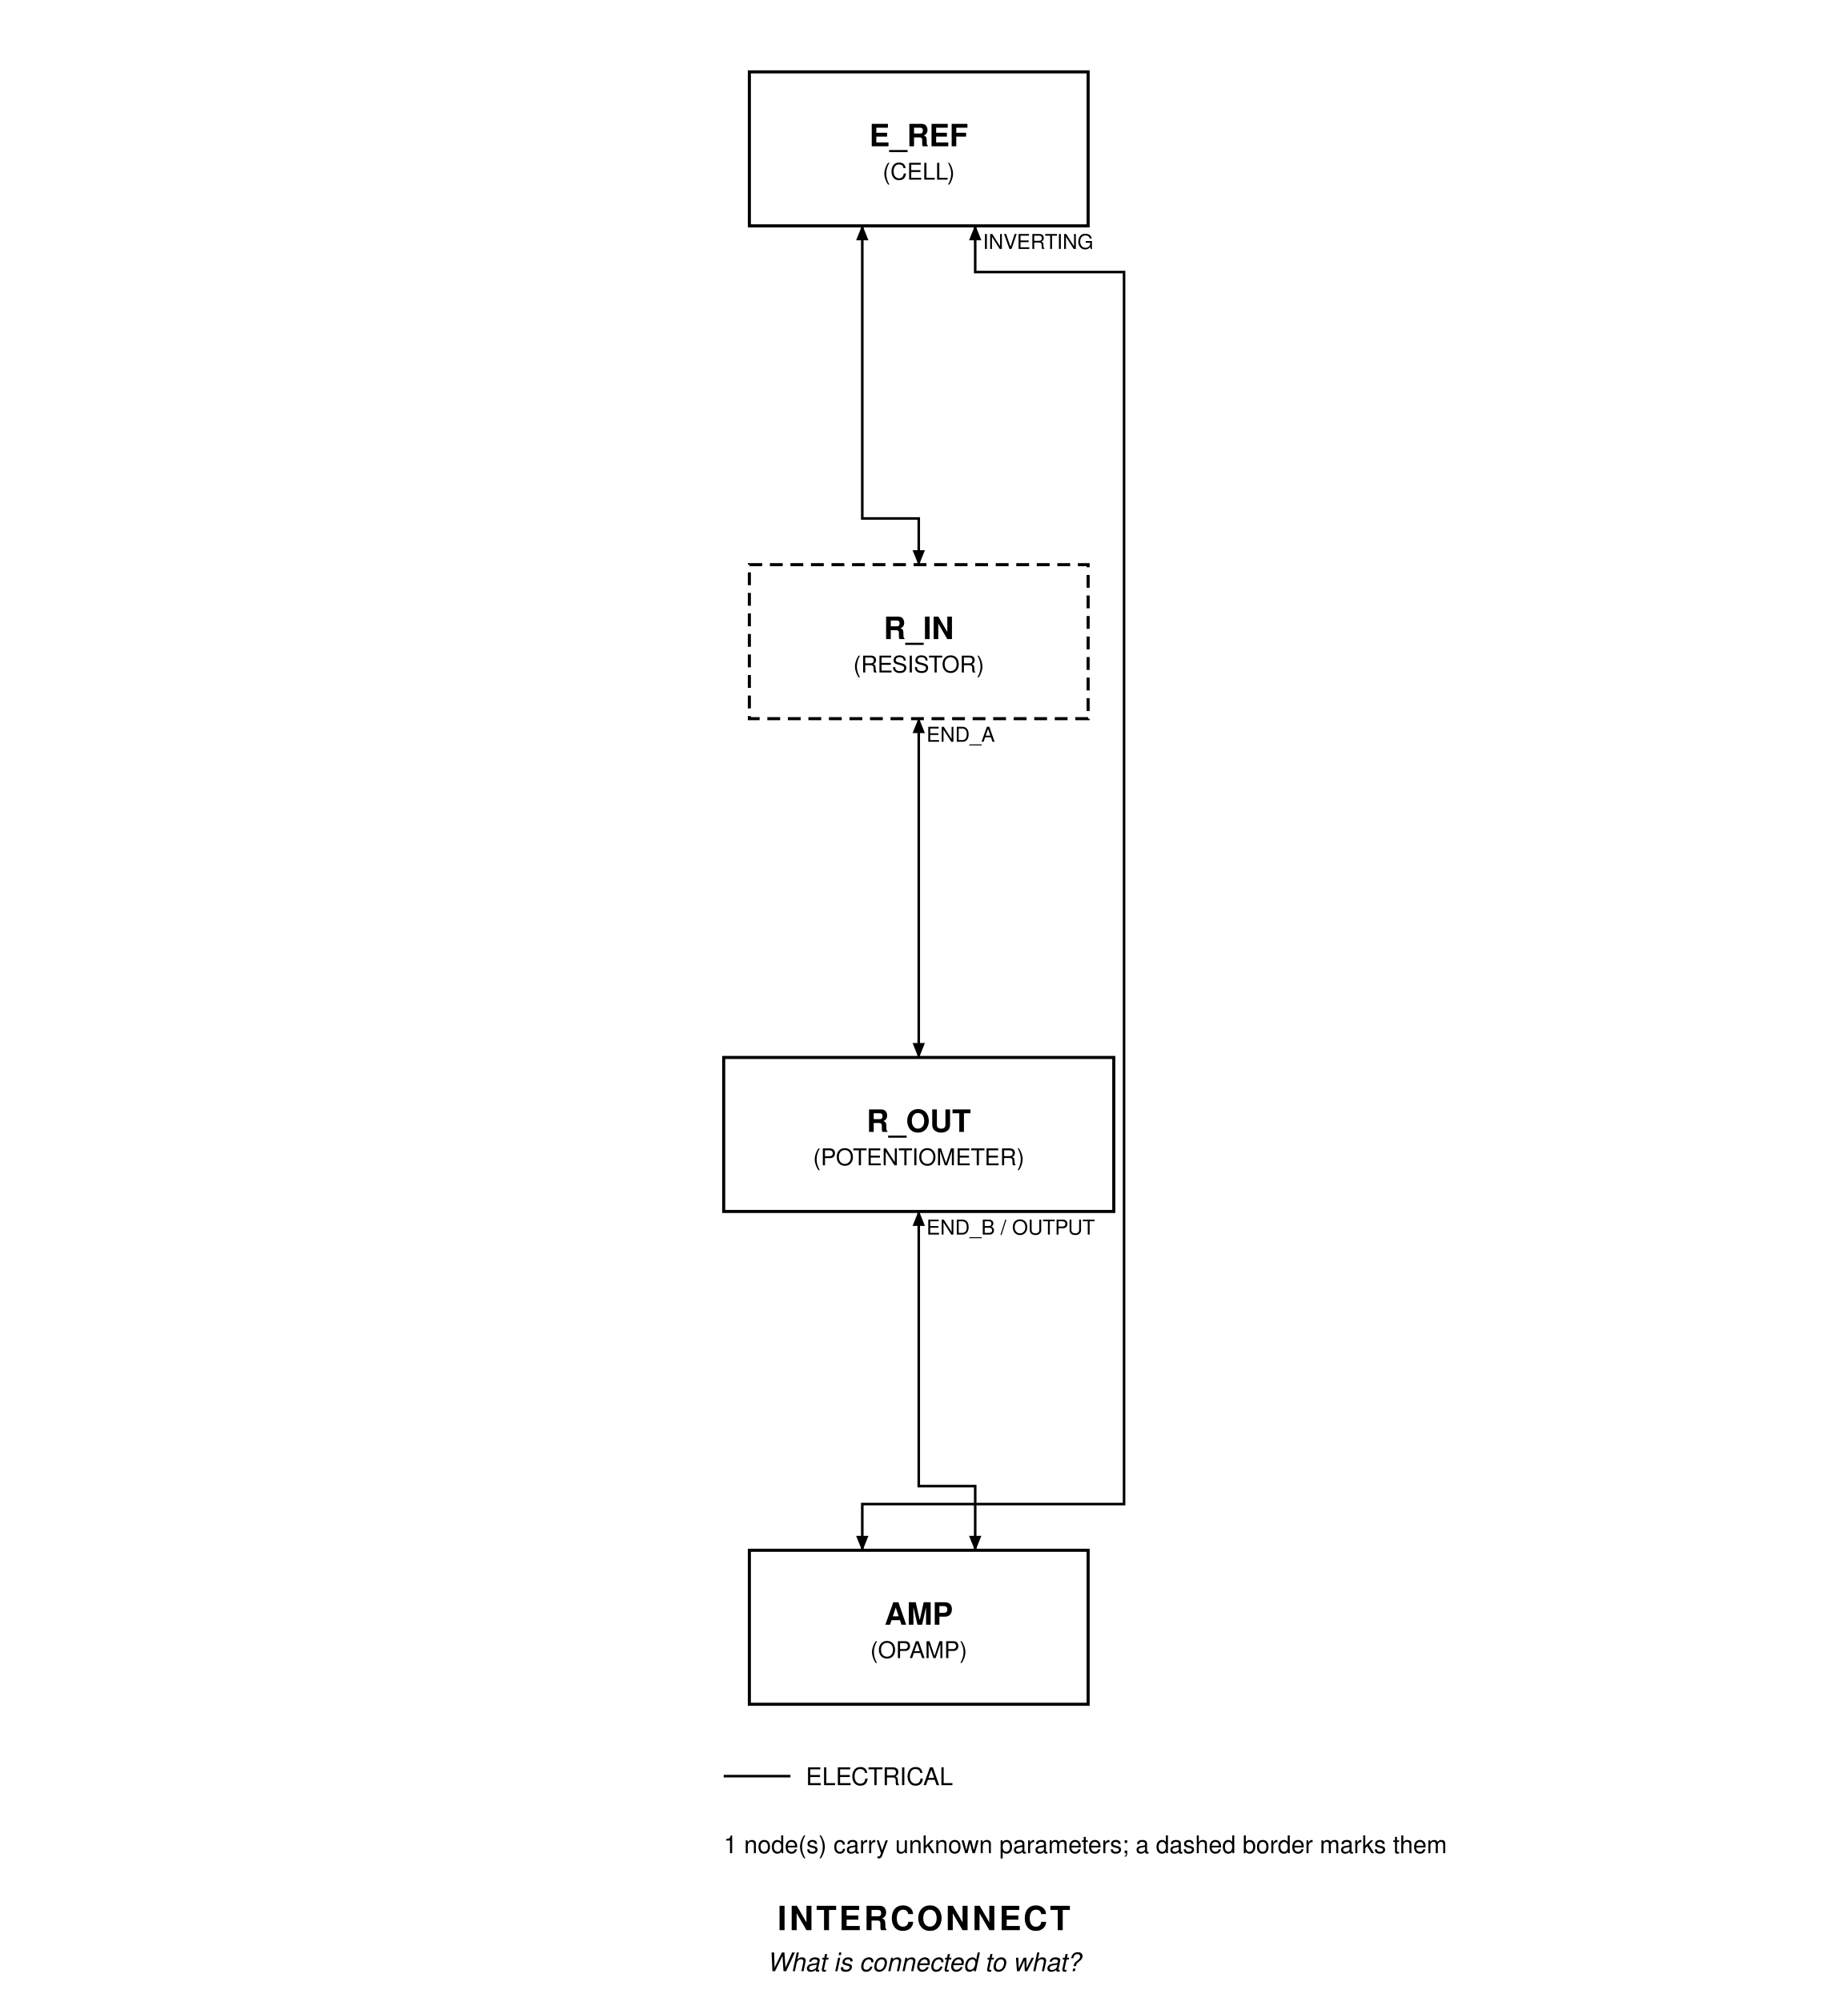
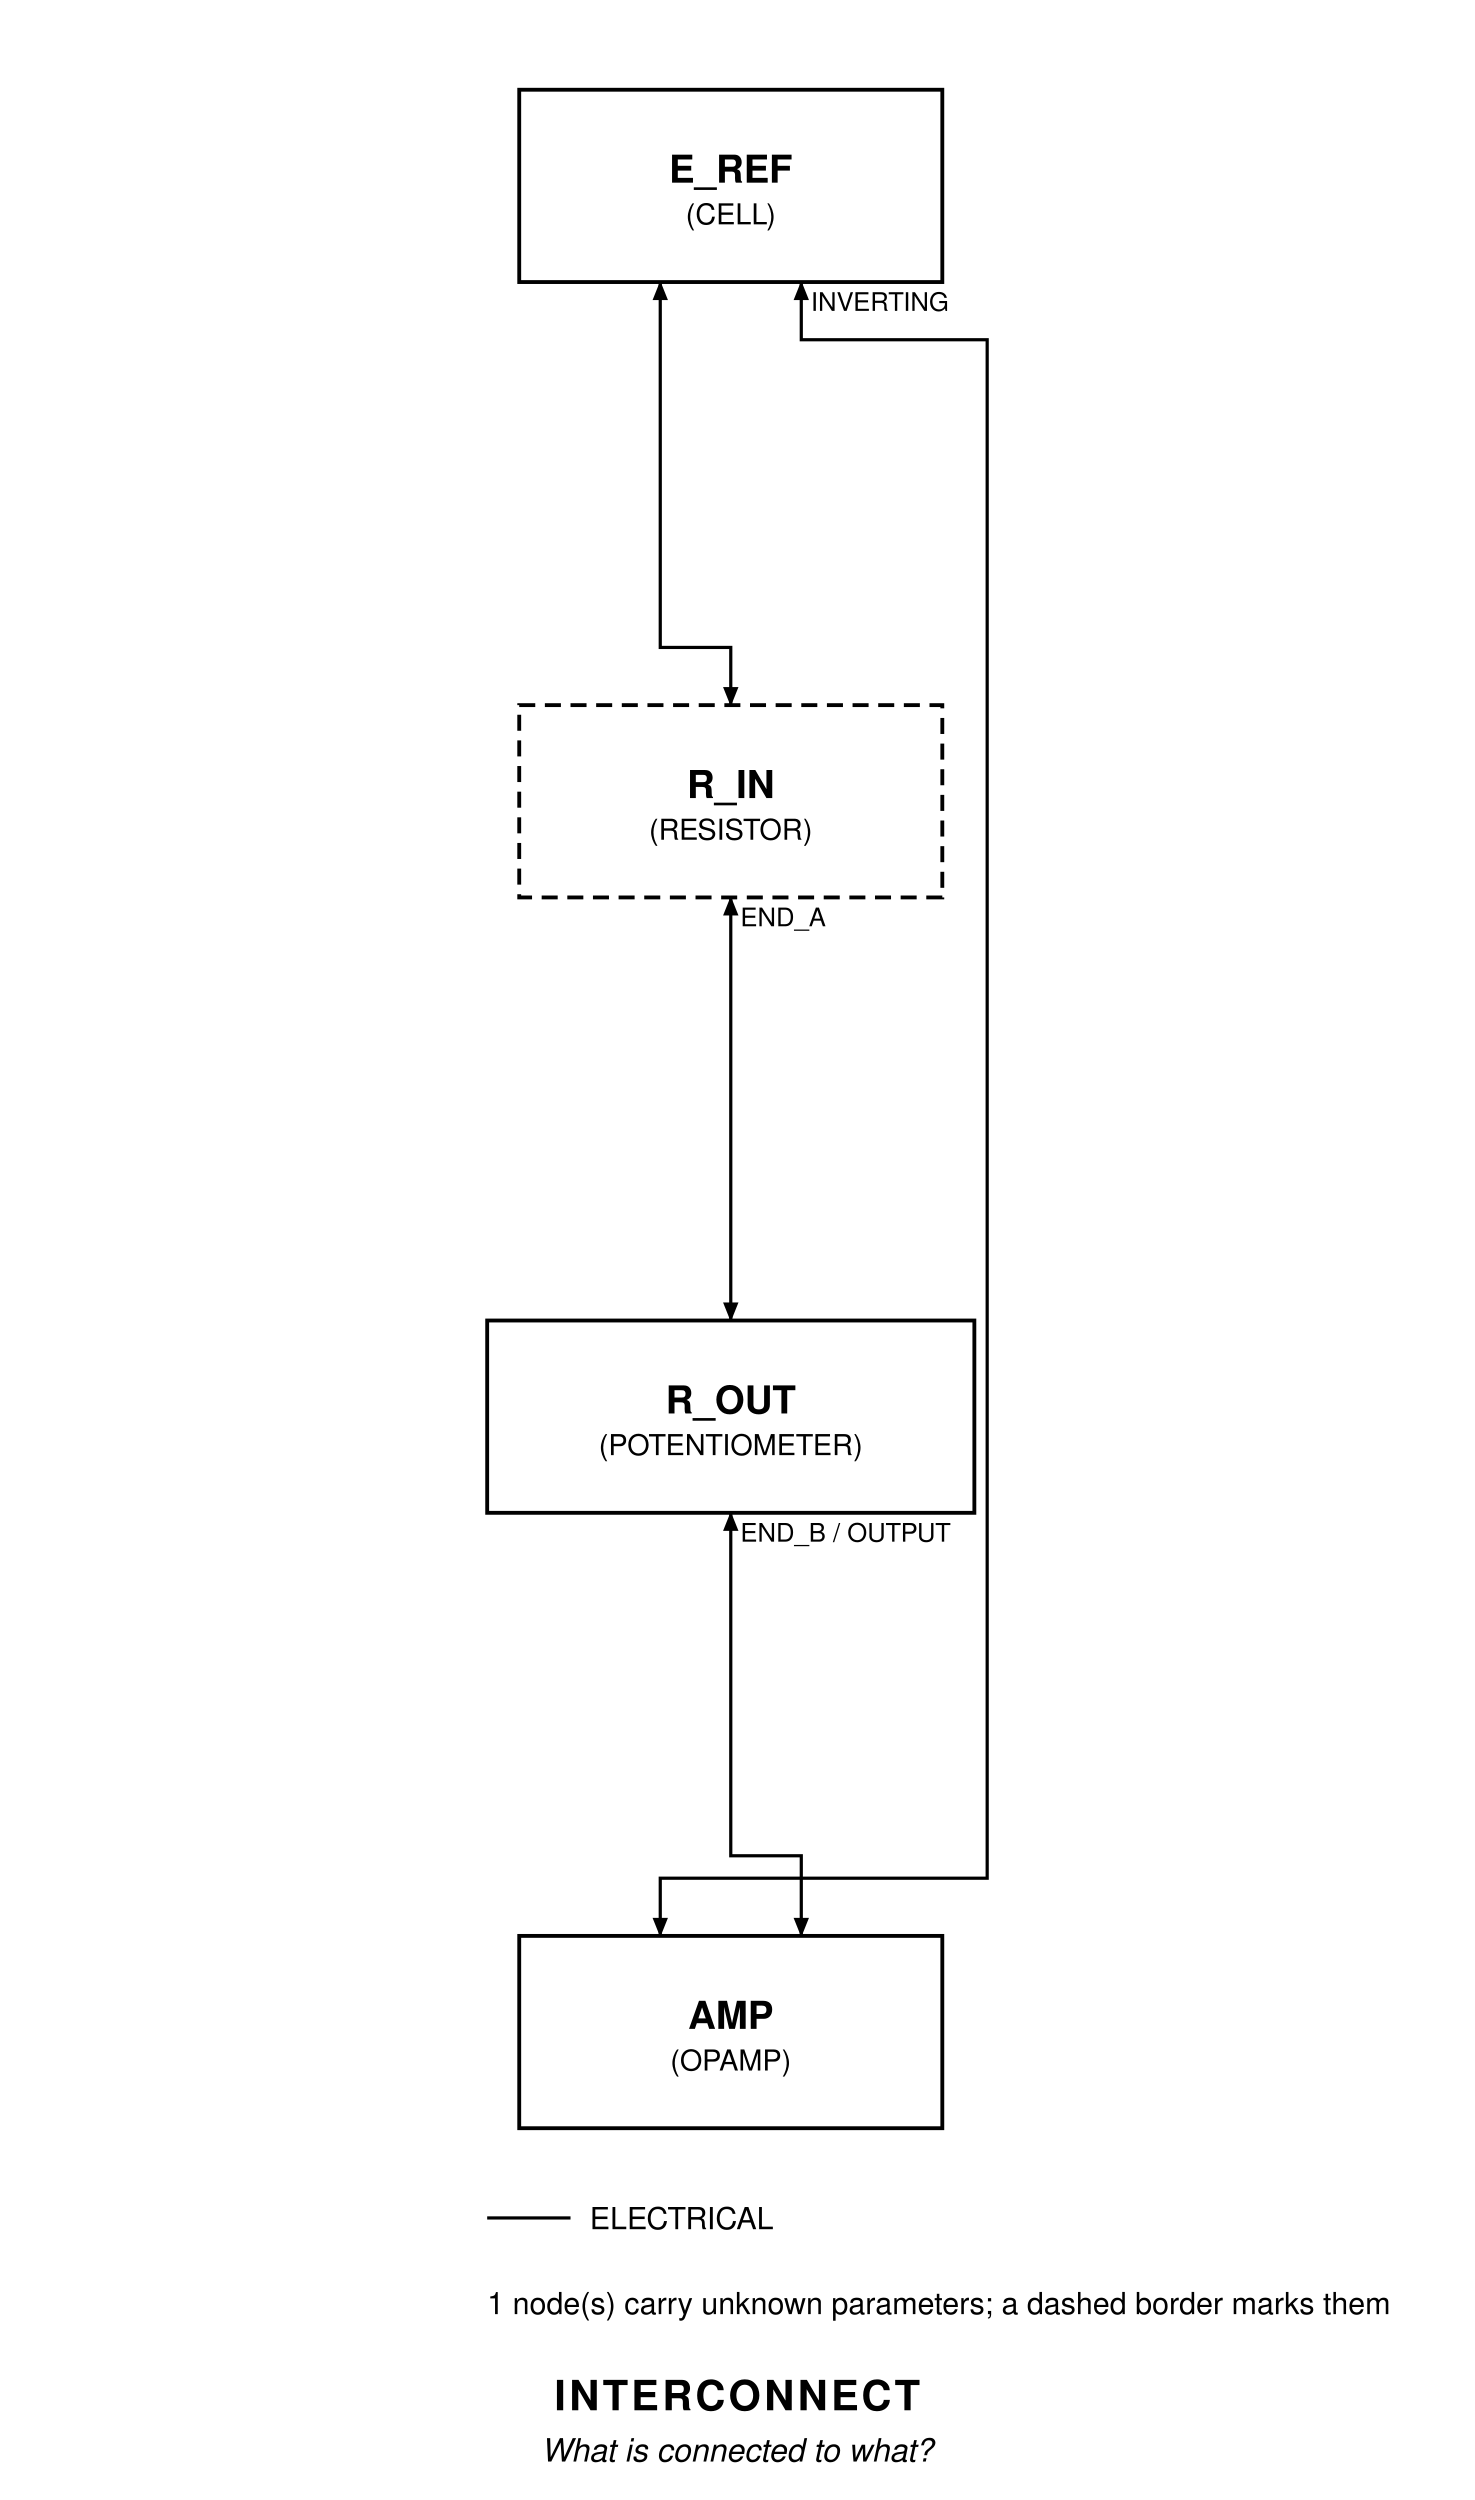
- <svg xmlns="http://www.w3.org/2000/svg" width="720" height="780" viewBox="0 0 720 780" font-family="Helvetica, Arial, sans-serif">
+ <svg xmlns="http://www.w3.org/2000/svg" width="460" height="780" viewBox="0 0 460 780" font-family="Helvetica, Arial, sans-serif">
  <defs>
    <marker id="arrow" viewBox="0 0 8 8" refX="7.5" refY="4" markerWidth="6" markerHeight="6" orient="auto-start-reverse">
      <path d="M0,0.8 L8,4 L0,7.2 Z" fill="#000000" />
    </marker>
  </defs>
-   <g transform="translate(254,0)">
+   <g transform="translate(124,0)">
    <polyline points="82.0,88.0 82.0,202.0 104.0,202.0 104.0,220.0" fill="none" stroke="#000000" stroke-width="1" marker-start="url(#arrow)" marker-end="url(#arrow)" />
    <polyline points="126.0,88.0 126.0,106.0 184.0,106.0 184.0,586.0 82.0,586.0 82.0,604.0" fill="none" stroke="#000000" stroke-width="1" marker-start="url(#arrow)" marker-end="url(#arrow)" />
    <polyline points="104.0,280.0 104.0,394.0 104.0,394.0 104.0,412.0" fill="none" stroke="#000000" stroke-width="1" marker-start="url(#arrow)" marker-end="url(#arrow)" />
    <polyline points="104.0,472.0 104.0,579.0 126.0,579.0 126.0,604.0" fill="none" stroke="#000000" stroke-width="1" marker-start="url(#arrow)" marker-end="url(#arrow)" />
    <g>
      <rect x="38" y="28" width="132" height="60" fill="none" stroke="#000000" stroke-width="1.2" />
      <text x="104" y="57.0" text-anchor="middle" font-size="12" font-weight="bold" fill="#000000">E_REF</text>
      <text x="104" y="70.0" text-anchor="middle" font-size="9" fill="#000000">(CELL)</text>
    </g>
    <g>
      <rect x="38" y="220" width="132" height="60" fill="none" stroke="#000000" stroke-width="1.2" stroke-dasharray="5 3" />
      <text x="104" y="249.0" text-anchor="middle" font-size="12" font-weight="bold" fill="#000000">R_IN</text>
      <text x="104" y="262.0" text-anchor="middle" font-size="9" fill="#000000">(RESISTOR)</text>
    </g>
    <g>
      <rect x="28" y="412" width="152" height="60" fill="none" stroke="#000000" stroke-width="1.2" />
      <text x="104" y="441.0" text-anchor="middle" font-size="12" font-weight="bold" fill="#000000">R_OUT</text>
      <text x="104" y="454.0" text-anchor="middle" font-size="9" fill="#000000">(POTENTIOMETER)</text>
    </g>
    <g>
      <rect x="38" y="604" width="132" height="60" fill="none" stroke="#000000" stroke-width="1.2" />
      <text x="104" y="633.0" text-anchor="middle" font-size="12" font-weight="bold" fill="#000000">AMP</text>
      <text x="104" y="646.0" text-anchor="middle" font-size="9" fill="#000000">(OPAMP)</text>
    </g>
    <text x="129.0" y="97.0" text-anchor="start" font-size="8" fill="#000000">INVERTING</text>
    <text x="107.0" y="289.0" text-anchor="start" font-size="8" fill="#000000">END_A</text>
    <text x="107.0" y="481.0" text-anchor="start" font-size="8" fill="#000000">END_B / OUTPUT</text>
    <line x1="28" y1="692" x2="54" y2="692" stroke="#000000" stroke-width="1" />
    <text x="60" y="695.5" font-size="9.5" fill="#000000">ELECTRICAL</text>
    <text x="28" y="722" font-size="9.5" fill="#000000">1 node(s) carry unknown parameters; a dashed border marks them</text>
  </g>
-   <text x="360.0" y="752" text-anchor="middle" font-size="13" font-weight="bold" letter-spacing="0.08em" fill="#000000">INTERCONNECT</text>
-   <text x="360.0" y="768" text-anchor="middle" font-size="10" font-style="italic" fill="#000000">What is connected to what?</text>
+   <text x="230.0" y="752" text-anchor="middle" font-size="13" font-weight="bold" letter-spacing="0.08em" fill="#000000">INTERCONNECT</text>
+   <text x="230.0" y="768" text-anchor="middle" font-size="10" font-style="italic" fill="#000000">What is connected to what?</text>
</svg>
